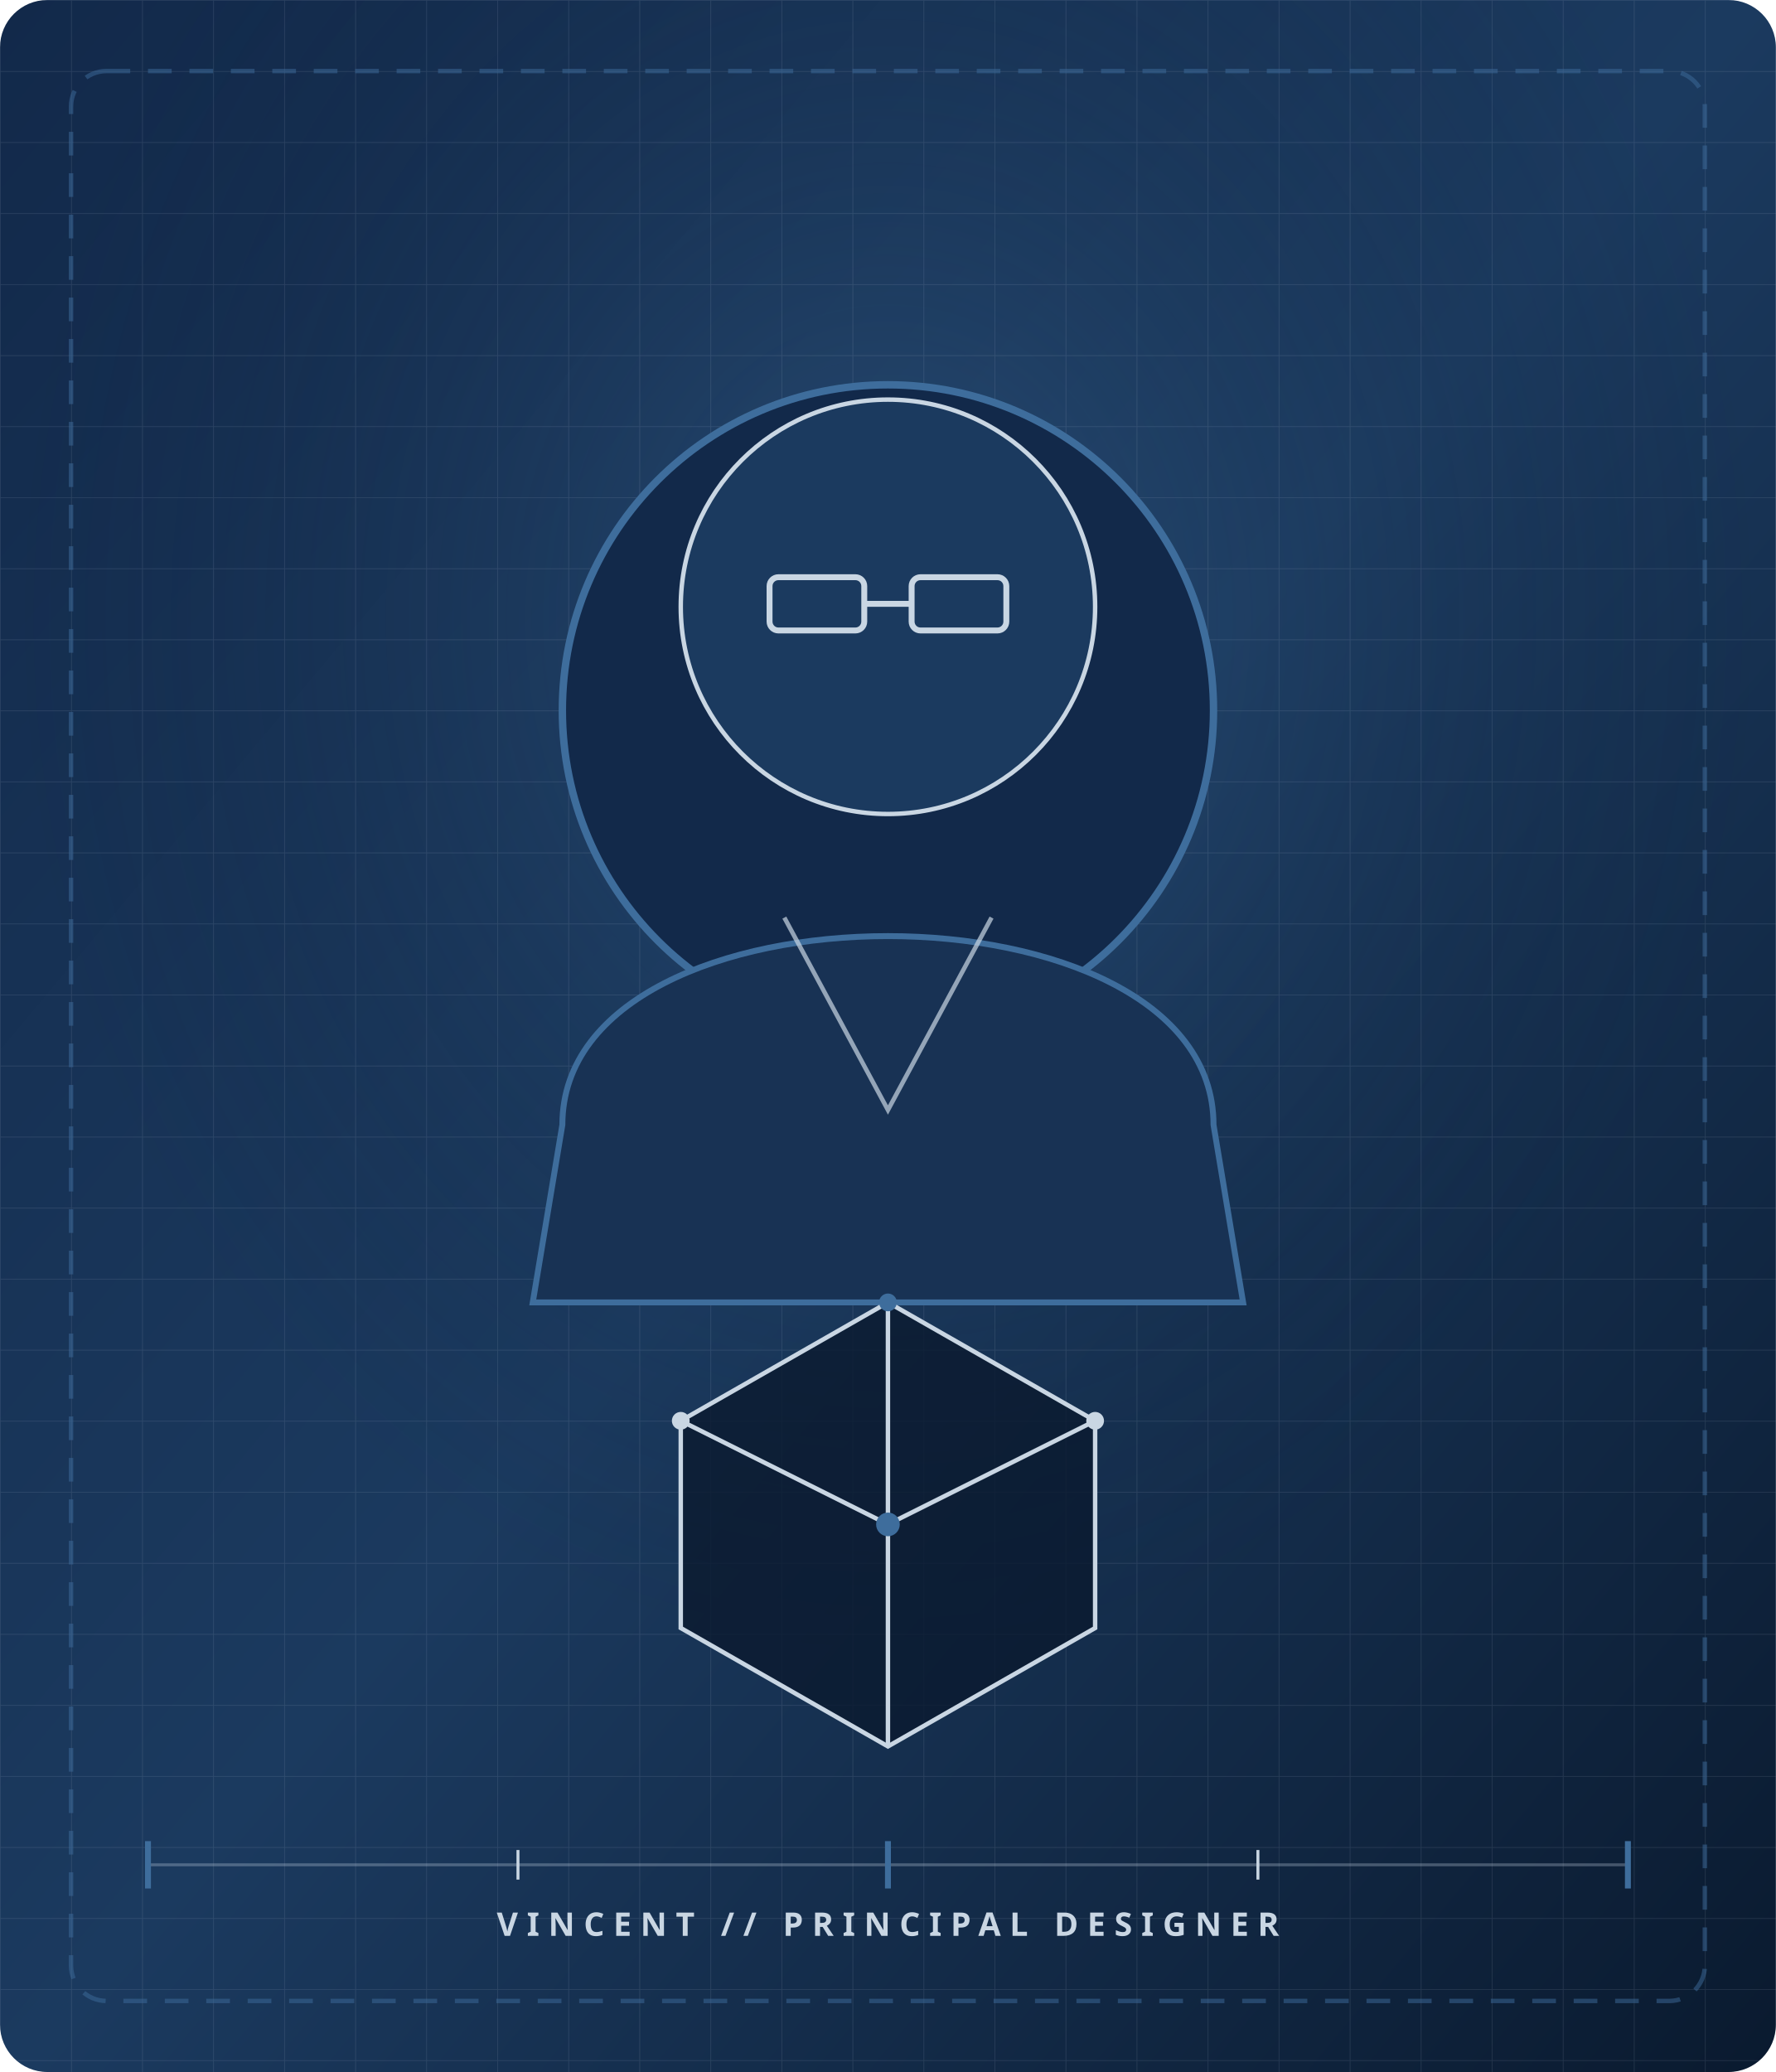
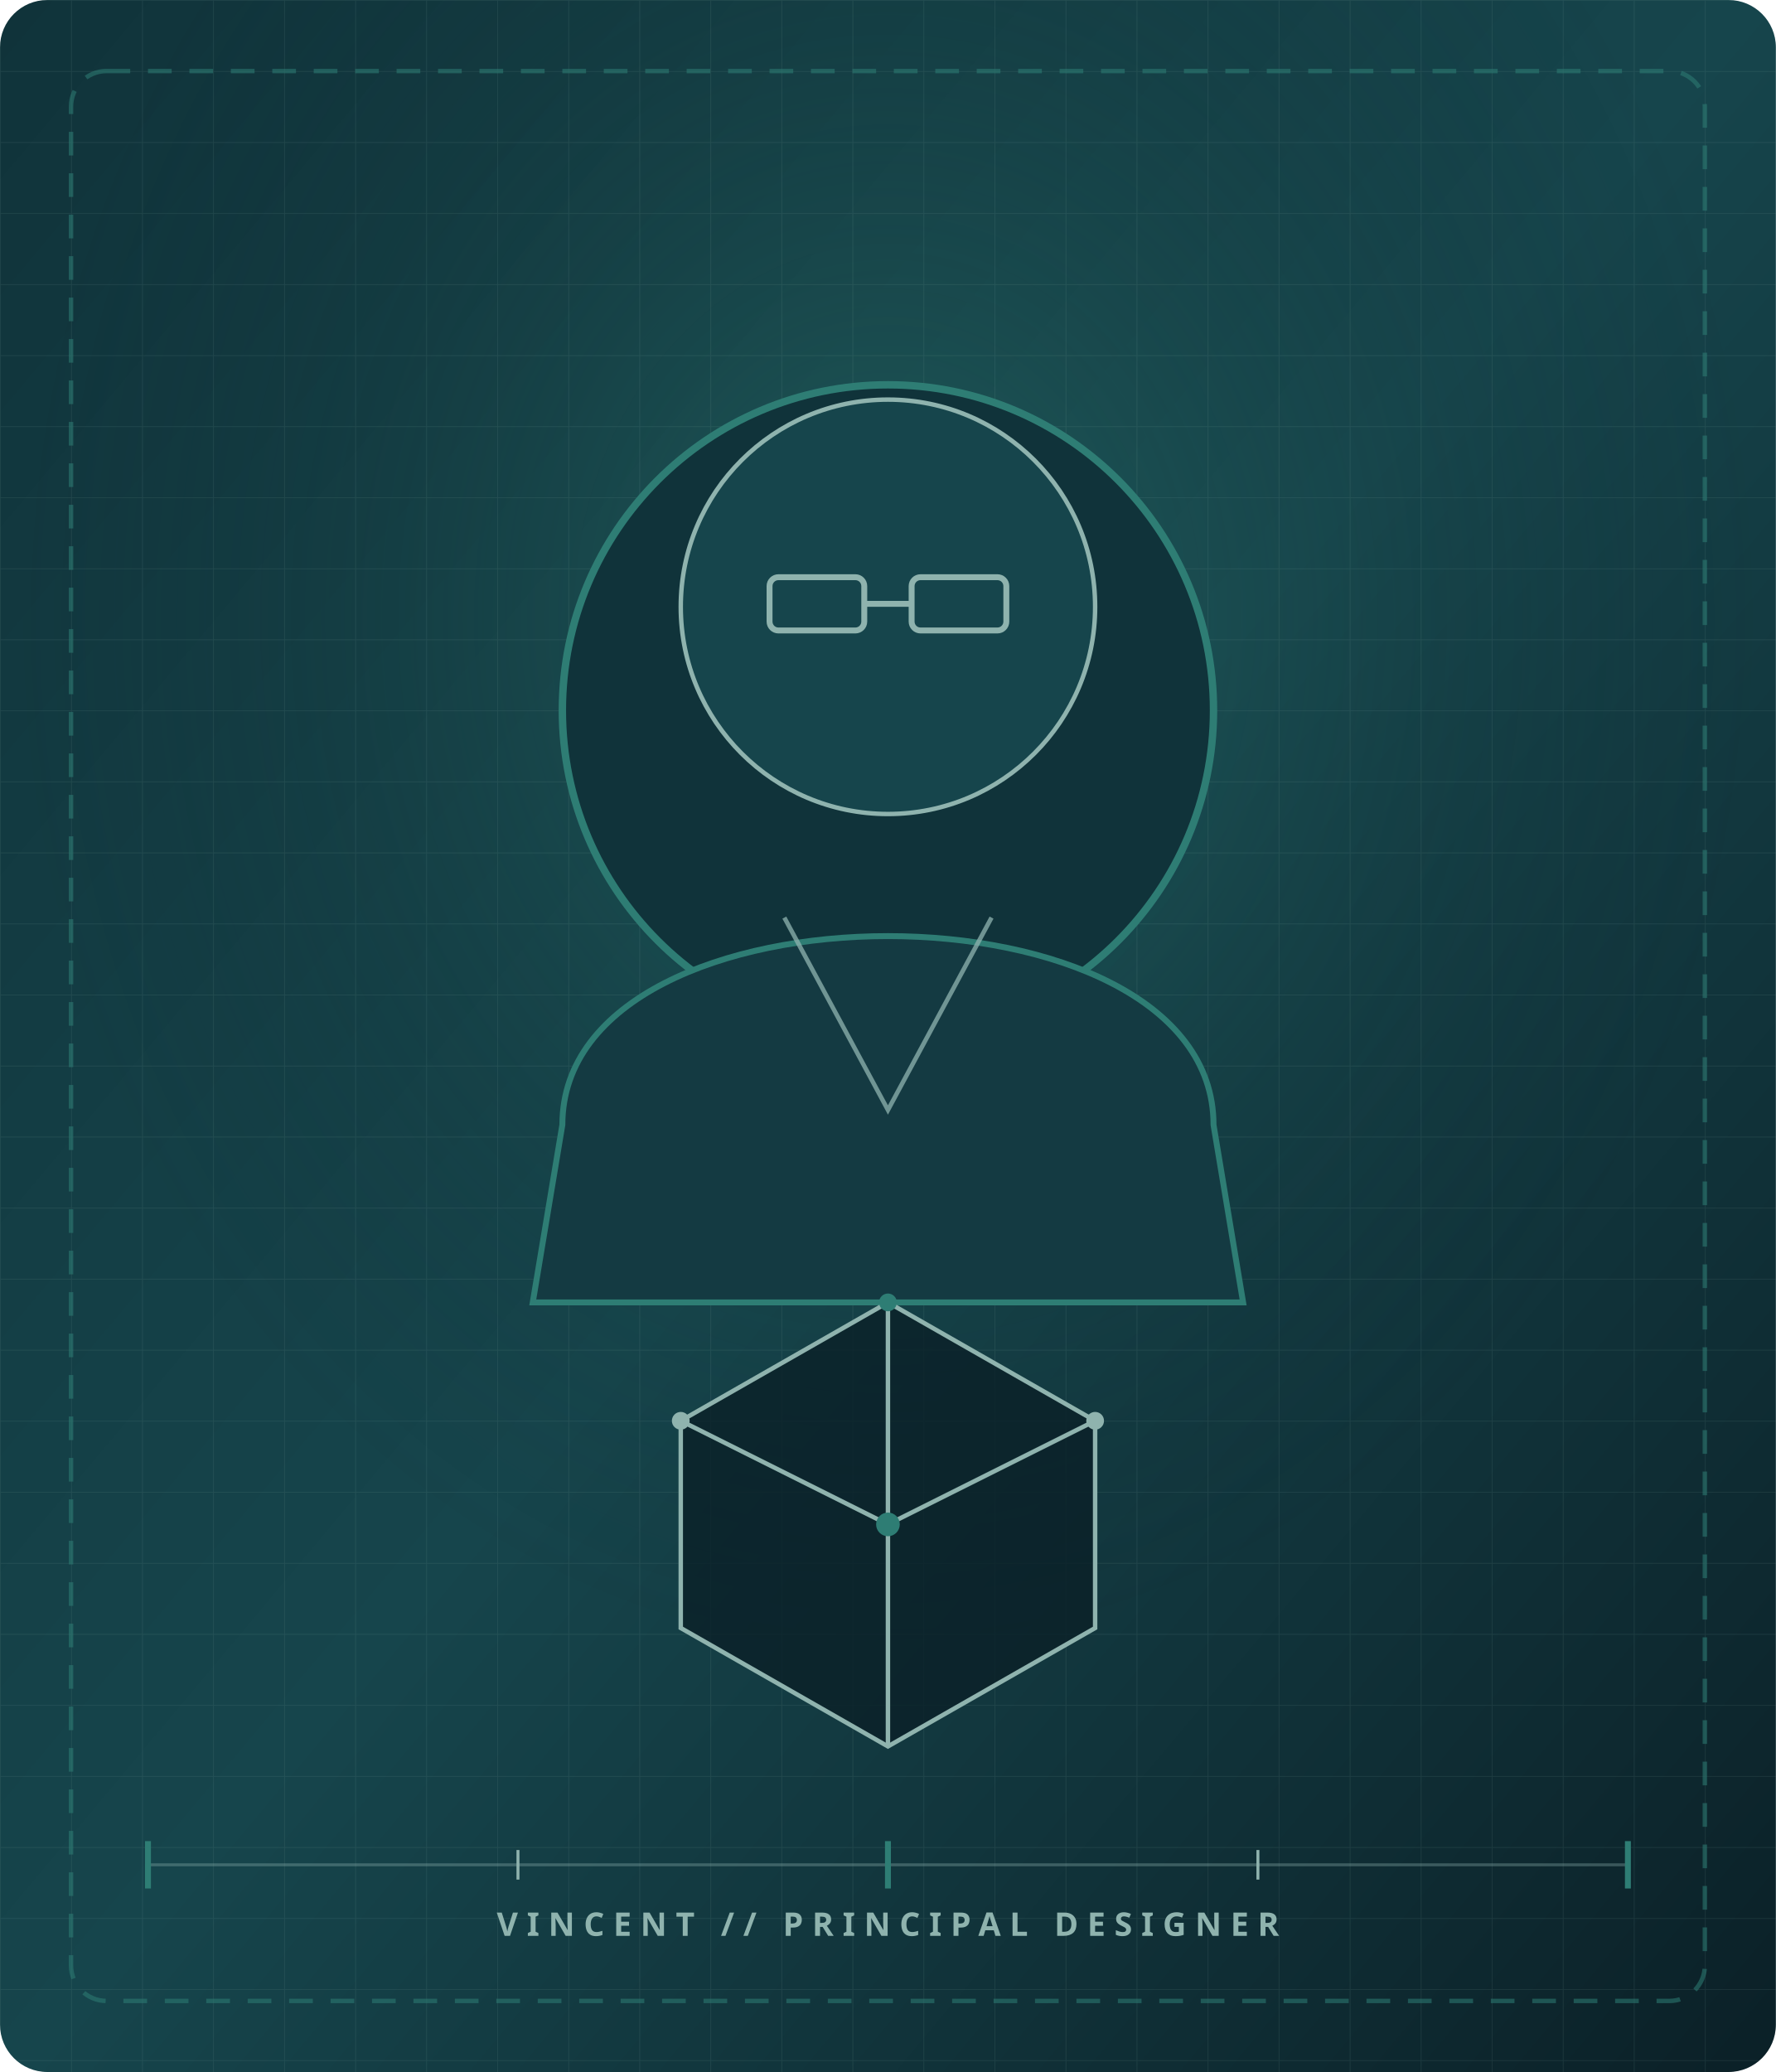
<svg xmlns="http://www.w3.org/2000/svg" viewBox="0 0 600 700" width="100%" height="100%">
  <defs>
    <linearGradient id="pgrad" x1="0%" y1="0%" x2="100%" y2="100%">
-       <stop offset="0%" stop-color="#12294A" />
-       <stop offset="50%" stop-color="#1B3A5F" />
-       <stop offset="100%" stop-color="#0A1A2F" />
+       <stop offset="0%" stop-color="#10333A" />
+       <stop offset="50%" stop-color="#16454C" />
+       <stop offset="100%" stop-color="#0B2027" />
    </linearGradient>
    <radialGradient id="pglow" cx="50%" cy="30%" r="50%">
-       <stop offset="0%" stop-color="#3E6D9C" stop-opacity="0.4" />
-       <stop offset="100%" stop-color="#0A1A2F" stop-opacity="0" />
+       <stop offset="0%" stop-color="#2E7D74" stop-opacity="0.45" />
+       <stop offset="100%" stop-color="#0B2027" stop-opacity="0" />
    </radialGradient>
    <pattern id="archGrid" width="24" height="24" patternUnits="userSpaceOnUse">
-       <path d="M 24 0 L 0 0 0 24" fill="none" stroke="#C9D6E3" stroke-width="0.5" stroke-opacity="0.12" />
+       <path d="M 24 0 L 0 0 0 24" fill="none" stroke="#8FB3AE" stroke-width="0.5" stroke-opacity="0.12" />
    </pattern>
  </defs>
  <rect width="600" height="700" rx="16" fill="url(#pgrad)" />
  <rect width="600" height="700" rx="16" fill="url(#pglow)" />
  <rect width="600" height="700" rx="16" fill="url(#archGrid)" />
-   <rect x="24" y="24" width="552" height="652" rx="12" fill="none" stroke="#3E6D9C" stroke-width="1.5" stroke-dasharray="8 6" stroke-opacity="0.5" />
-   <circle cx="300" cy="240" r="110" fill="#12294A" stroke="#3E6D9C" stroke-width="2.5" />
-   <circle cx="300" cy="205" r="70" fill="#1B3A5F" stroke="#C9D6E3" stroke-width="1.5" />
-   <rect x="260" y="195" width="32" height="18" rx="3" fill="none" stroke="#C9D6E3" stroke-width="2" />
-   <rect x="308" y="195" width="32" height="18" rx="3" fill="none" stroke="#C9D6E3" stroke-width="2" />
-   <line x1="292" y1="204" x2="308" y2="204" stroke="#C9D6E3" stroke-width="2" />
-   <path d="M 190 380 C 190 295, 410 295, 410 380 L 420 440 L 180 440 Z" fill="#183254" stroke="#3E6D9C" stroke-width="2" />
-   <path d="M 265 310 L 300 375 L 335 310" fill="none" stroke="#C9D6E3" stroke-width="1.5" stroke-opacity="0.7" />
+   <rect x="24" y="24" width="552" height="652" rx="12" fill="none" stroke="#2E7D74" stroke-width="1.5" stroke-dasharray="8 6" stroke-opacity="0.55" />
+   <circle cx="300" cy="240" r="110" fill="#10333A" stroke="#2E7D74" stroke-width="2.5" />
+   <circle cx="300" cy="205" r="70" fill="#16454C" stroke="#8FB3AE" stroke-width="1.5" />
+   <rect x="260" y="195" width="32" height="18" rx="3" fill="none" stroke="#8FB3AE" stroke-width="2" />
+   <rect x="308" y="195" width="32" height="18" rx="3" fill="none" stroke="#8FB3AE" stroke-width="2" />
+   <line x1="292" y1="204" x2="308" y2="204" stroke="#8FB3AE" stroke-width="2" />
+   <path d="M 190 380 C 190 295, 410 295, 410 380 L 420 440 L 180 440 Z" fill="#143A42" stroke="#2E7D74" stroke-width="2" />
+   <path d="M 265 310 L 300 375 L 335 310" fill="none" stroke="#8FB3AE" stroke-width="1.5" stroke-opacity="0.75" />
  <g transform="translate(300, 500)">
-     <path d="M 0,-60 L 70,-20 L 70,50 L 0,90 L -70,50 L -70,-20 Z" fill="#0A1A2F" fill-opacity="0.8" stroke="#C9D6E3" stroke-width="1.5" />
-     <path d="M 0,-60 L 0,90" stroke="#C9D6E3" stroke-width="1.5" />
-     <path d="M 0,15 L 70,-20" stroke="#C9D6E3" stroke-width="1.5" />
-     <path d="M 0,15 L -70,-20" stroke="#C9D6E3" stroke-width="1.5" />
-     <circle cx="0" cy="15" r="4" fill="#3E6D9C" />
-     <circle cx="70" cy="-20" r="3" fill="#C9D6E3" />
-     <circle cx="-70" cy="-20" r="3" fill="#C9D6E3" />
-     <circle cx="0" cy="-60" r="3" fill="#3E6D9C" />
+     <path d="M 0,-60 L 70,-20 L 70,50 L 0,90 L -70,50 L -70,-20 Z" fill="#0B2027" fill-opacity="0.8" stroke="#8FB3AE" stroke-width="1.5" />
+     <path d="M 0,-60 L 0,90" stroke="#8FB3AE" stroke-width="1.5" />
+     <path d="M 0,15 L 70,-20" stroke="#8FB3AE" stroke-width="1.5" />
+     <path d="M 0,15 L -70,-20" stroke="#8FB3AE" stroke-width="1.5" />
+     <circle cx="0" cy="15" r="4" fill="#2E7D74" />
+     <circle cx="70" cy="-20" r="3" fill="#8FB3AE" />
+     <circle cx="-70" cy="-20" r="3" fill="#8FB3AE" />
+     <circle cx="0" cy="-60" r="3" fill="#2E7D74" />
  </g>
  <g transform="translate(50, 630)">
-     <line x1="0" y1="0" x2="500" y2="0" stroke="#C9D6E3" stroke-width="1" stroke-opacity="0.3" />
-     <line x1="0" y1="-8" x2="0" y2="8" stroke="#3E6D9C" stroke-width="2" />
-     <line x1="125" y1="-5" x2="125" y2="5" stroke="#C9D6E3" stroke-width="1" />
-     <line x1="250" y1="-8" x2="250" y2="8" stroke="#3E6D9C" stroke-width="2" />
-     <line x1="375" y1="-5" x2="375" y2="5" stroke="#C9D6E3" stroke-width="1" />
-     <line x1="500" y1="-8" x2="500" y2="8" stroke="#3E6D9C" stroke-width="2" />
-     <text x="250" y="24" text-anchor="middle" font-family="'Montserrat', sans-serif" font-size="11" font-weight="600" fill="#C9D6E3" letter-spacing="3">VINCENT // PRINCIPAL DESIGNER</text>
+     <line x1="0" y1="0" x2="500" y2="0" stroke="#8FB3AE" stroke-width="1" stroke-opacity="0.35" />
+     <line x1="0" y1="-8" x2="0" y2="8" stroke="#2E7D74" stroke-width="2" />
+     <line x1="125" y1="-5" x2="125" y2="5" stroke="#8FB3AE" stroke-width="1" />
+     <line x1="250" y1="-8" x2="250" y2="8" stroke="#2E7D74" stroke-width="2" />
+     <line x1="375" y1="-5" x2="375" y2="5" stroke="#8FB3AE" stroke-width="1" />
+     <line x1="500" y1="-8" x2="500" y2="8" stroke="#2E7D74" stroke-width="2" />
+     <text x="250" y="24" text-anchor="middle" font-family="'Montserrat', sans-serif" font-size="11" font-weight="600" fill="#8FB3AE" letter-spacing="3">VINCENT // PRINCIPAL DESIGNER</text>
  </g>
</svg>
